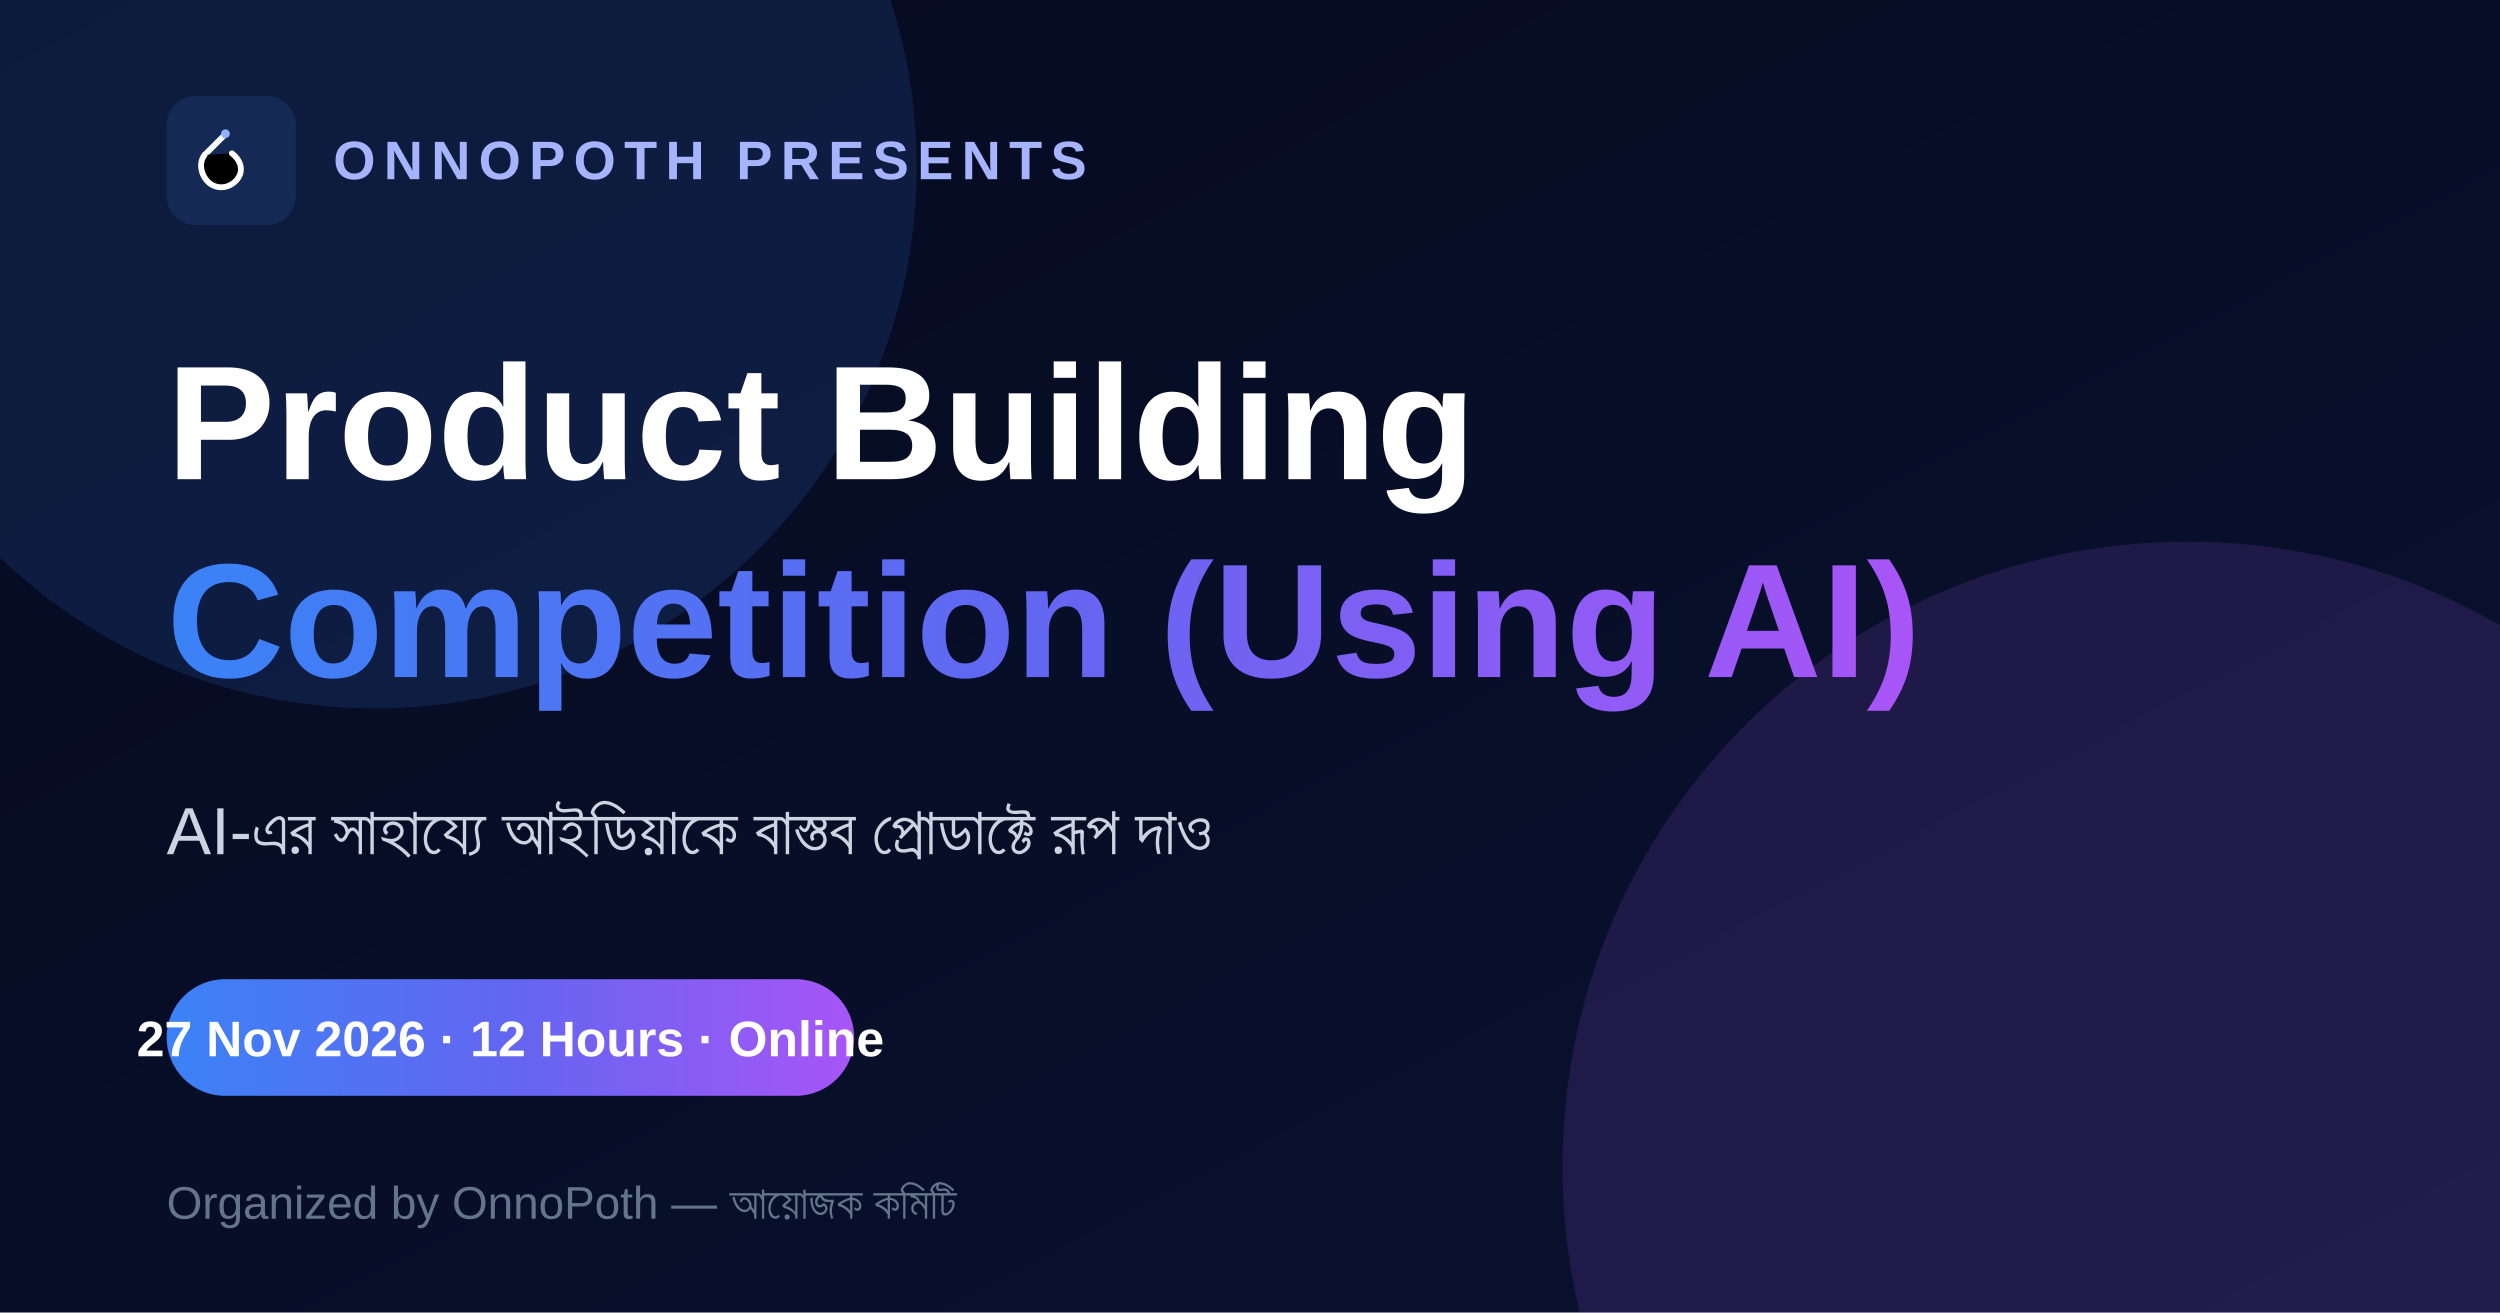
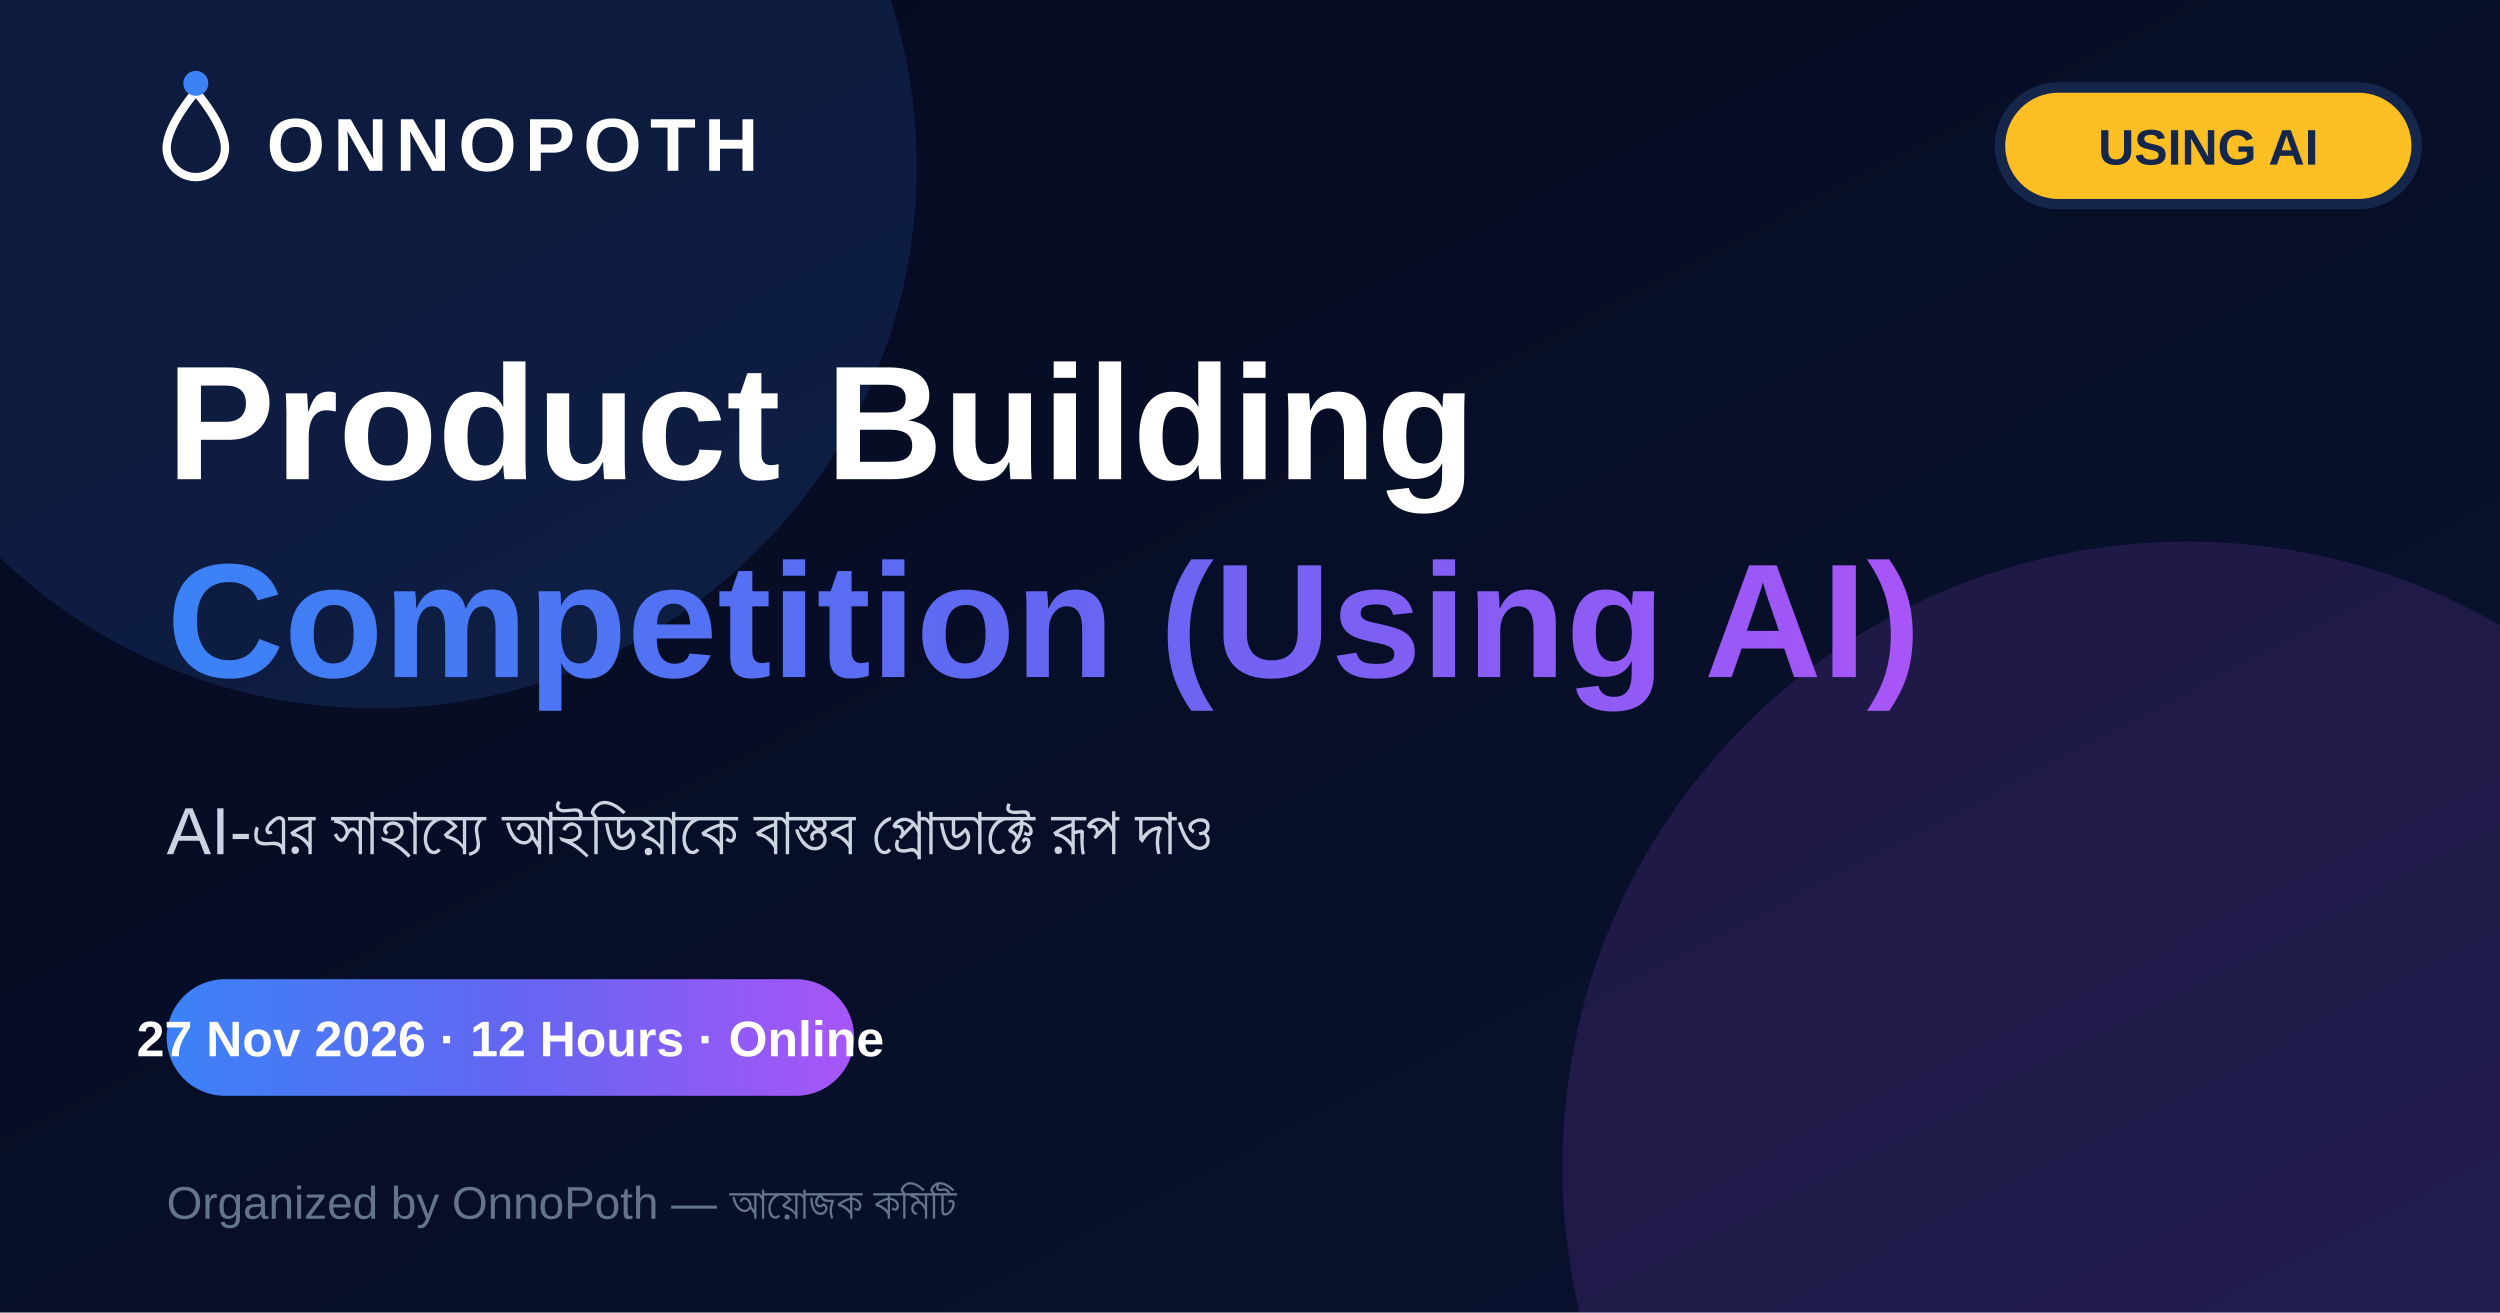
<svg xmlns="http://www.w3.org/2000/svg" width="1200" height="630" viewBox="0 0 1200 630">
  <defs>
    <linearGradient id="bg" x1="0" y1="0" x2="1" y2="1">
      <stop offset="0" stop-color="#050a1f" />
      <stop offset="1" stop-color="#0a1230" />
    </linearGradient>
    <linearGradient id="accent" x1="0" y1="0" x2="1" y2="0">
      <stop offset="0" stop-color="#3b82f6" />
      <stop offset="0.5" stop-color="#6366f1" />
      <stop offset="1" stop-color="#a855f7" />
    </linearGradient>
  </defs>
  <rect width="1200" height="630" fill="url(#bg)" />
  <circle cx="180" cy="80" r="260" fill="#3b82f6" opacity=".14" />
  <circle cx="1050" cy="560" r="300" fill="#a855f7" opacity=".14" />
-   <rect x="80" y="46" width="62" height="62" rx="14" fill="#142A55" />
-   <path d="M107 65.6 L98.2 74.4" stroke="#FFFFFF" stroke-width="2.8" stroke-linecap="round" />
-   <path d="M98.2 74.4 C95.4 77.8 96.1 84 100.4 87.8 C105.4 91.9 112.6 89.6 115.1 84 C116.6 80.3 114.9 76.3 111.3 73.6" stroke="#FFFFFF" stroke-width="2.8" stroke-linecap="round" />
-   <circle cx="108.2" cy="64.2" r="2.1" fill="#8FB2FF" />
-   <text x="160" y="86" fill="#a5b4fc" font-family="Arial, sans-serif" font-size="26" font-weight="bold" letter-spacing="4">ONNOPOTH PRESENTS</text>
+   <path d="M94 44C94 44 80 60 80 71a14 14 0 0 0 28 0c0-11-14-27-14-27Z" stroke="#FFFFFF" stroke-width="4" stroke-linejoin="round" fill="none" />
+   <circle cx="94" cy="40" r="6" fill="#3B82F6" />
+   <text x="128" y="82" fill="#FFFFFF" font-family="'Arial Black',Arial,sans-serif" font-size="36" font-weight="900" letter-spacing="4">ONNOPOTH</text>
+   <rect x="960" y="42" width="200" height="56" rx="28" fill="#FBBF24" stroke="#14264A" stroke-width="5" />
+   <text x="1060" y="79" text-anchor="middle" fill="#14264A" font-family="'Arial Black',Arial,sans-serif" font-size="24" font-weight="900">USING AI</text>
  <text x="80" y="230" fill="#ffffff" font-family="Arial, sans-serif" font-size="78" font-weight="bold">Product Building</text>
  <text x="80" y="325" fill="url(#accent)" font-family="Arial, sans-serif" font-size="78" font-weight="bold">Competition (Using AI)</text>
  <text x="80" y="410" fill="#cbd5e1" font-family="Arial, sans-serif" font-size="32">AI-এর সাহায্যে আইডিয়াকে বাস্তব প্রোডাক্টে রূপ দাও</text>
  <rect x="80" y="470" width="330" height="56" rx="28" fill="url(#accent)" />
  <text x="245" y="507" fill="#ffffff" font-family="Arial, sans-serif" font-size="24" font-weight="bold" text-anchor="middle">27 Nov 2026 · 12 Hours · Online</text>
  <text x="80" y="585" fill="#64748b" font-family="Arial, sans-serif" font-size="22">Organized by OnnoPoth — আয়োজক কমিটি</text>
</svg>
